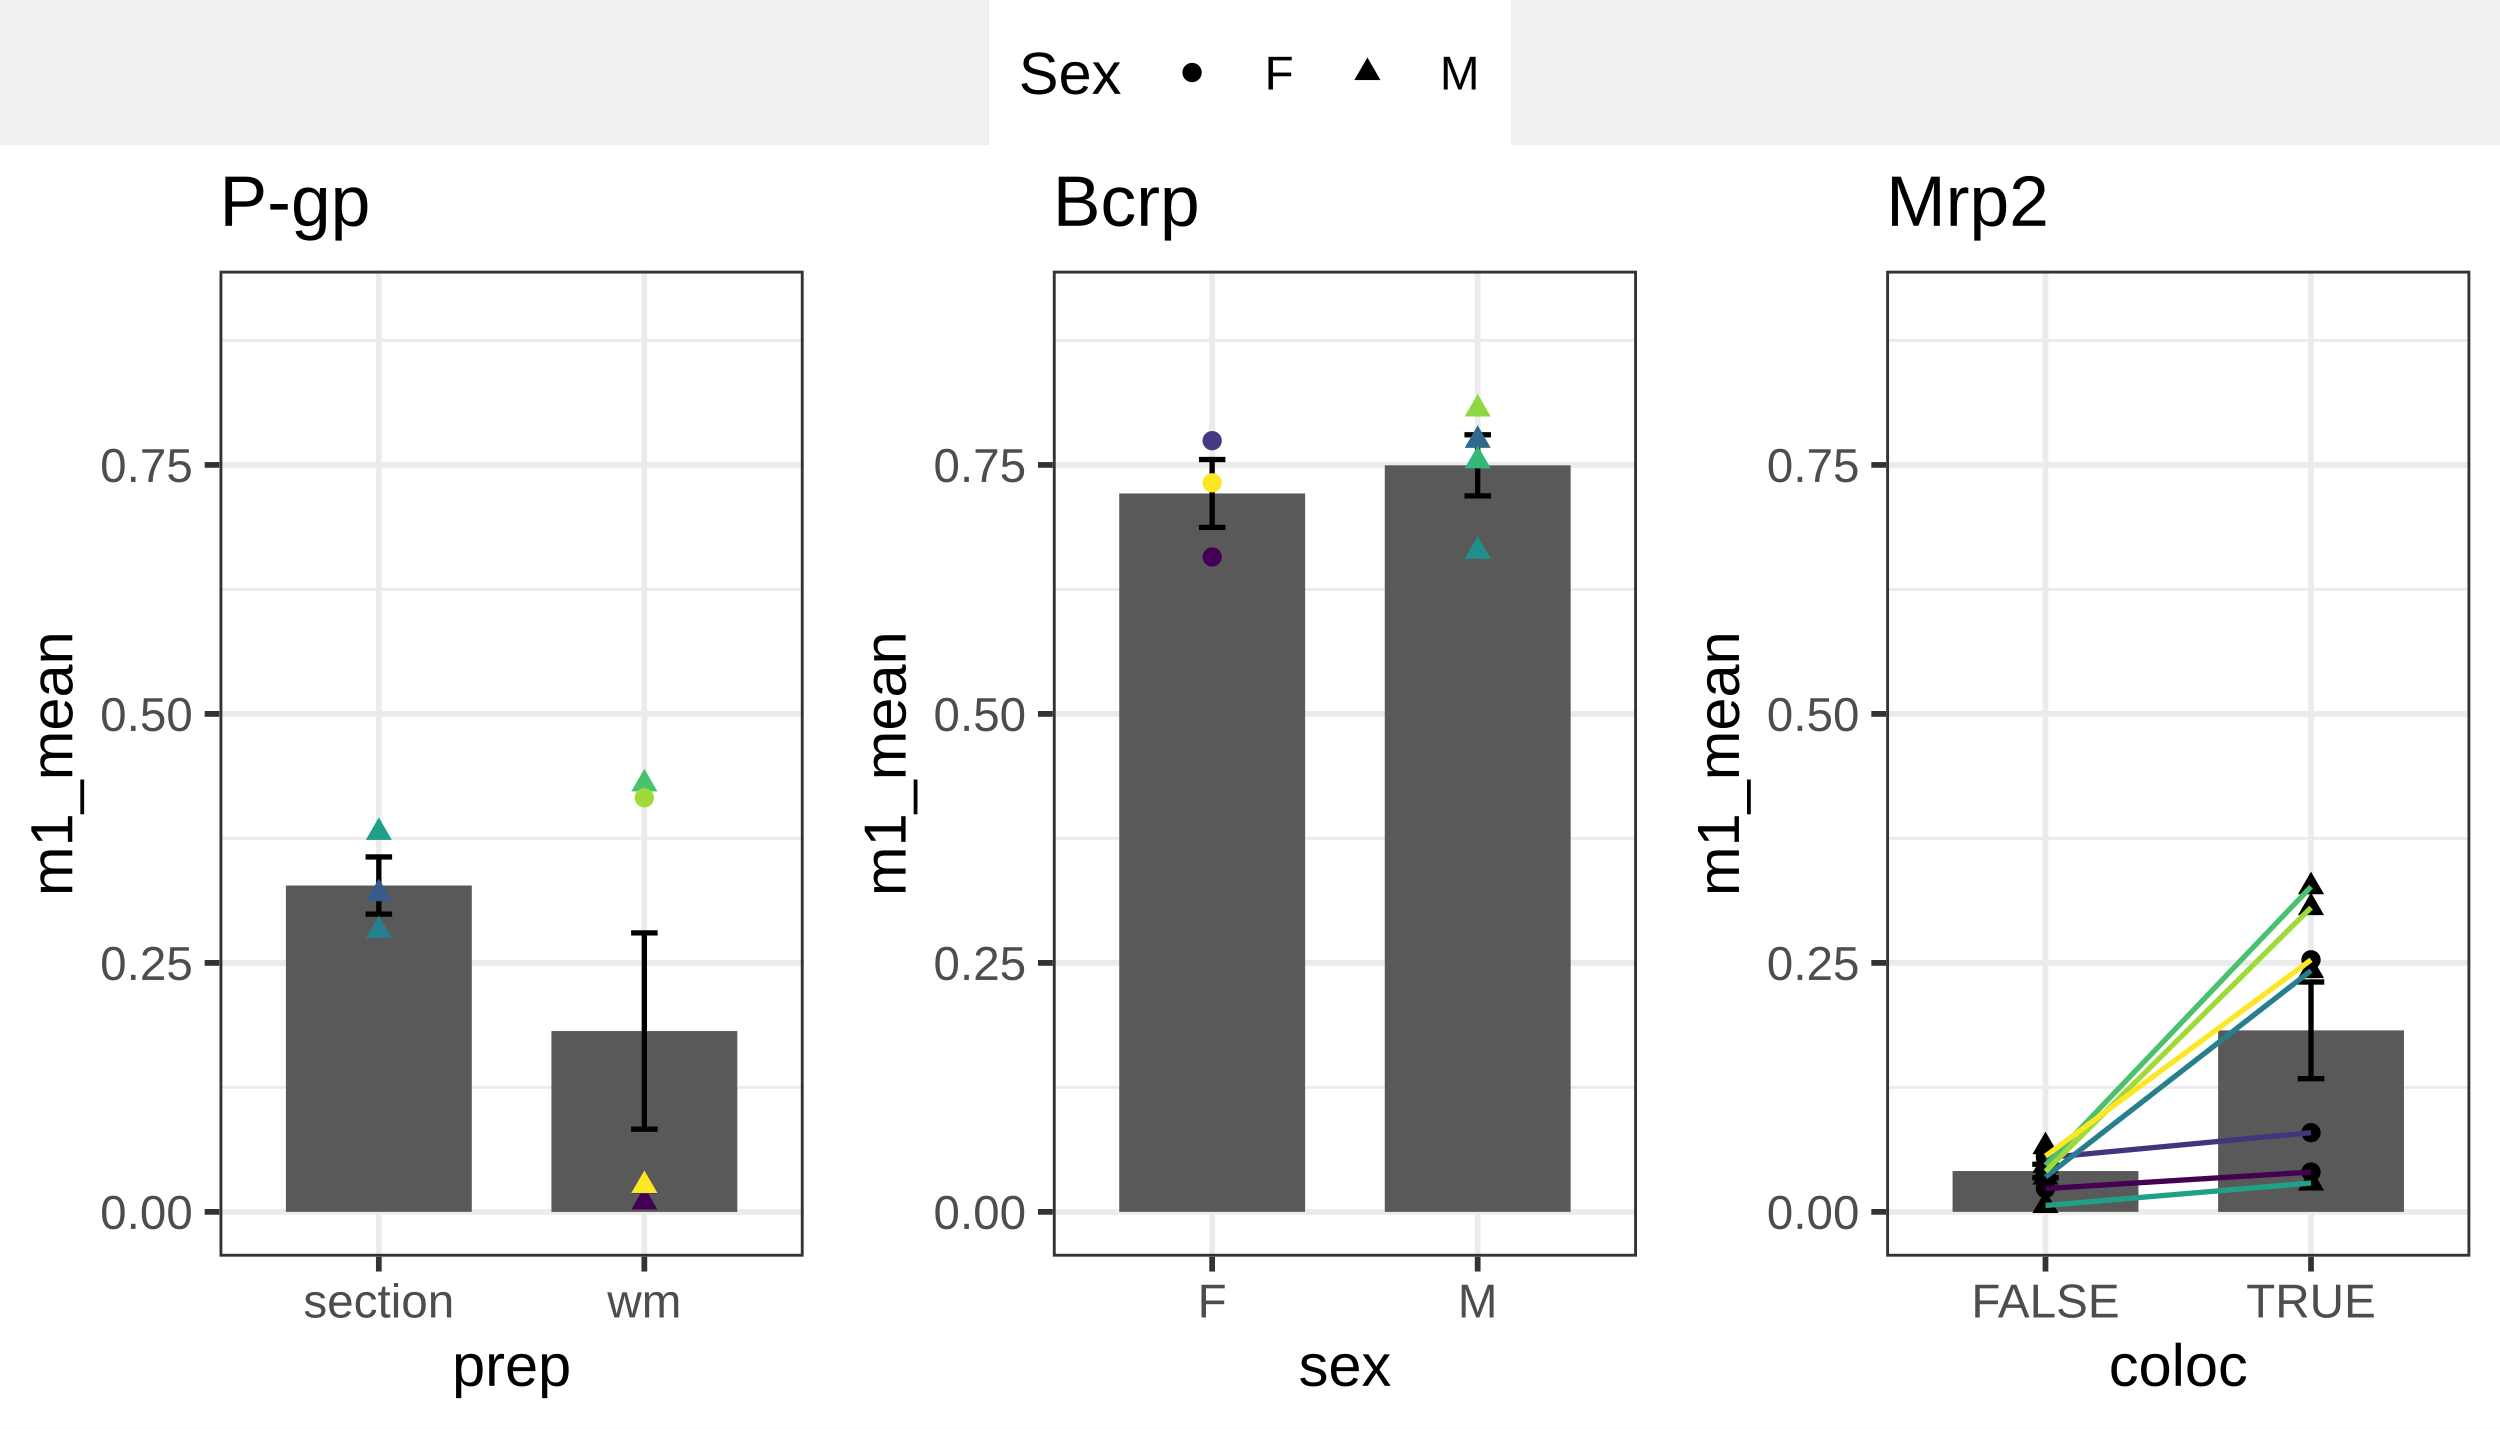
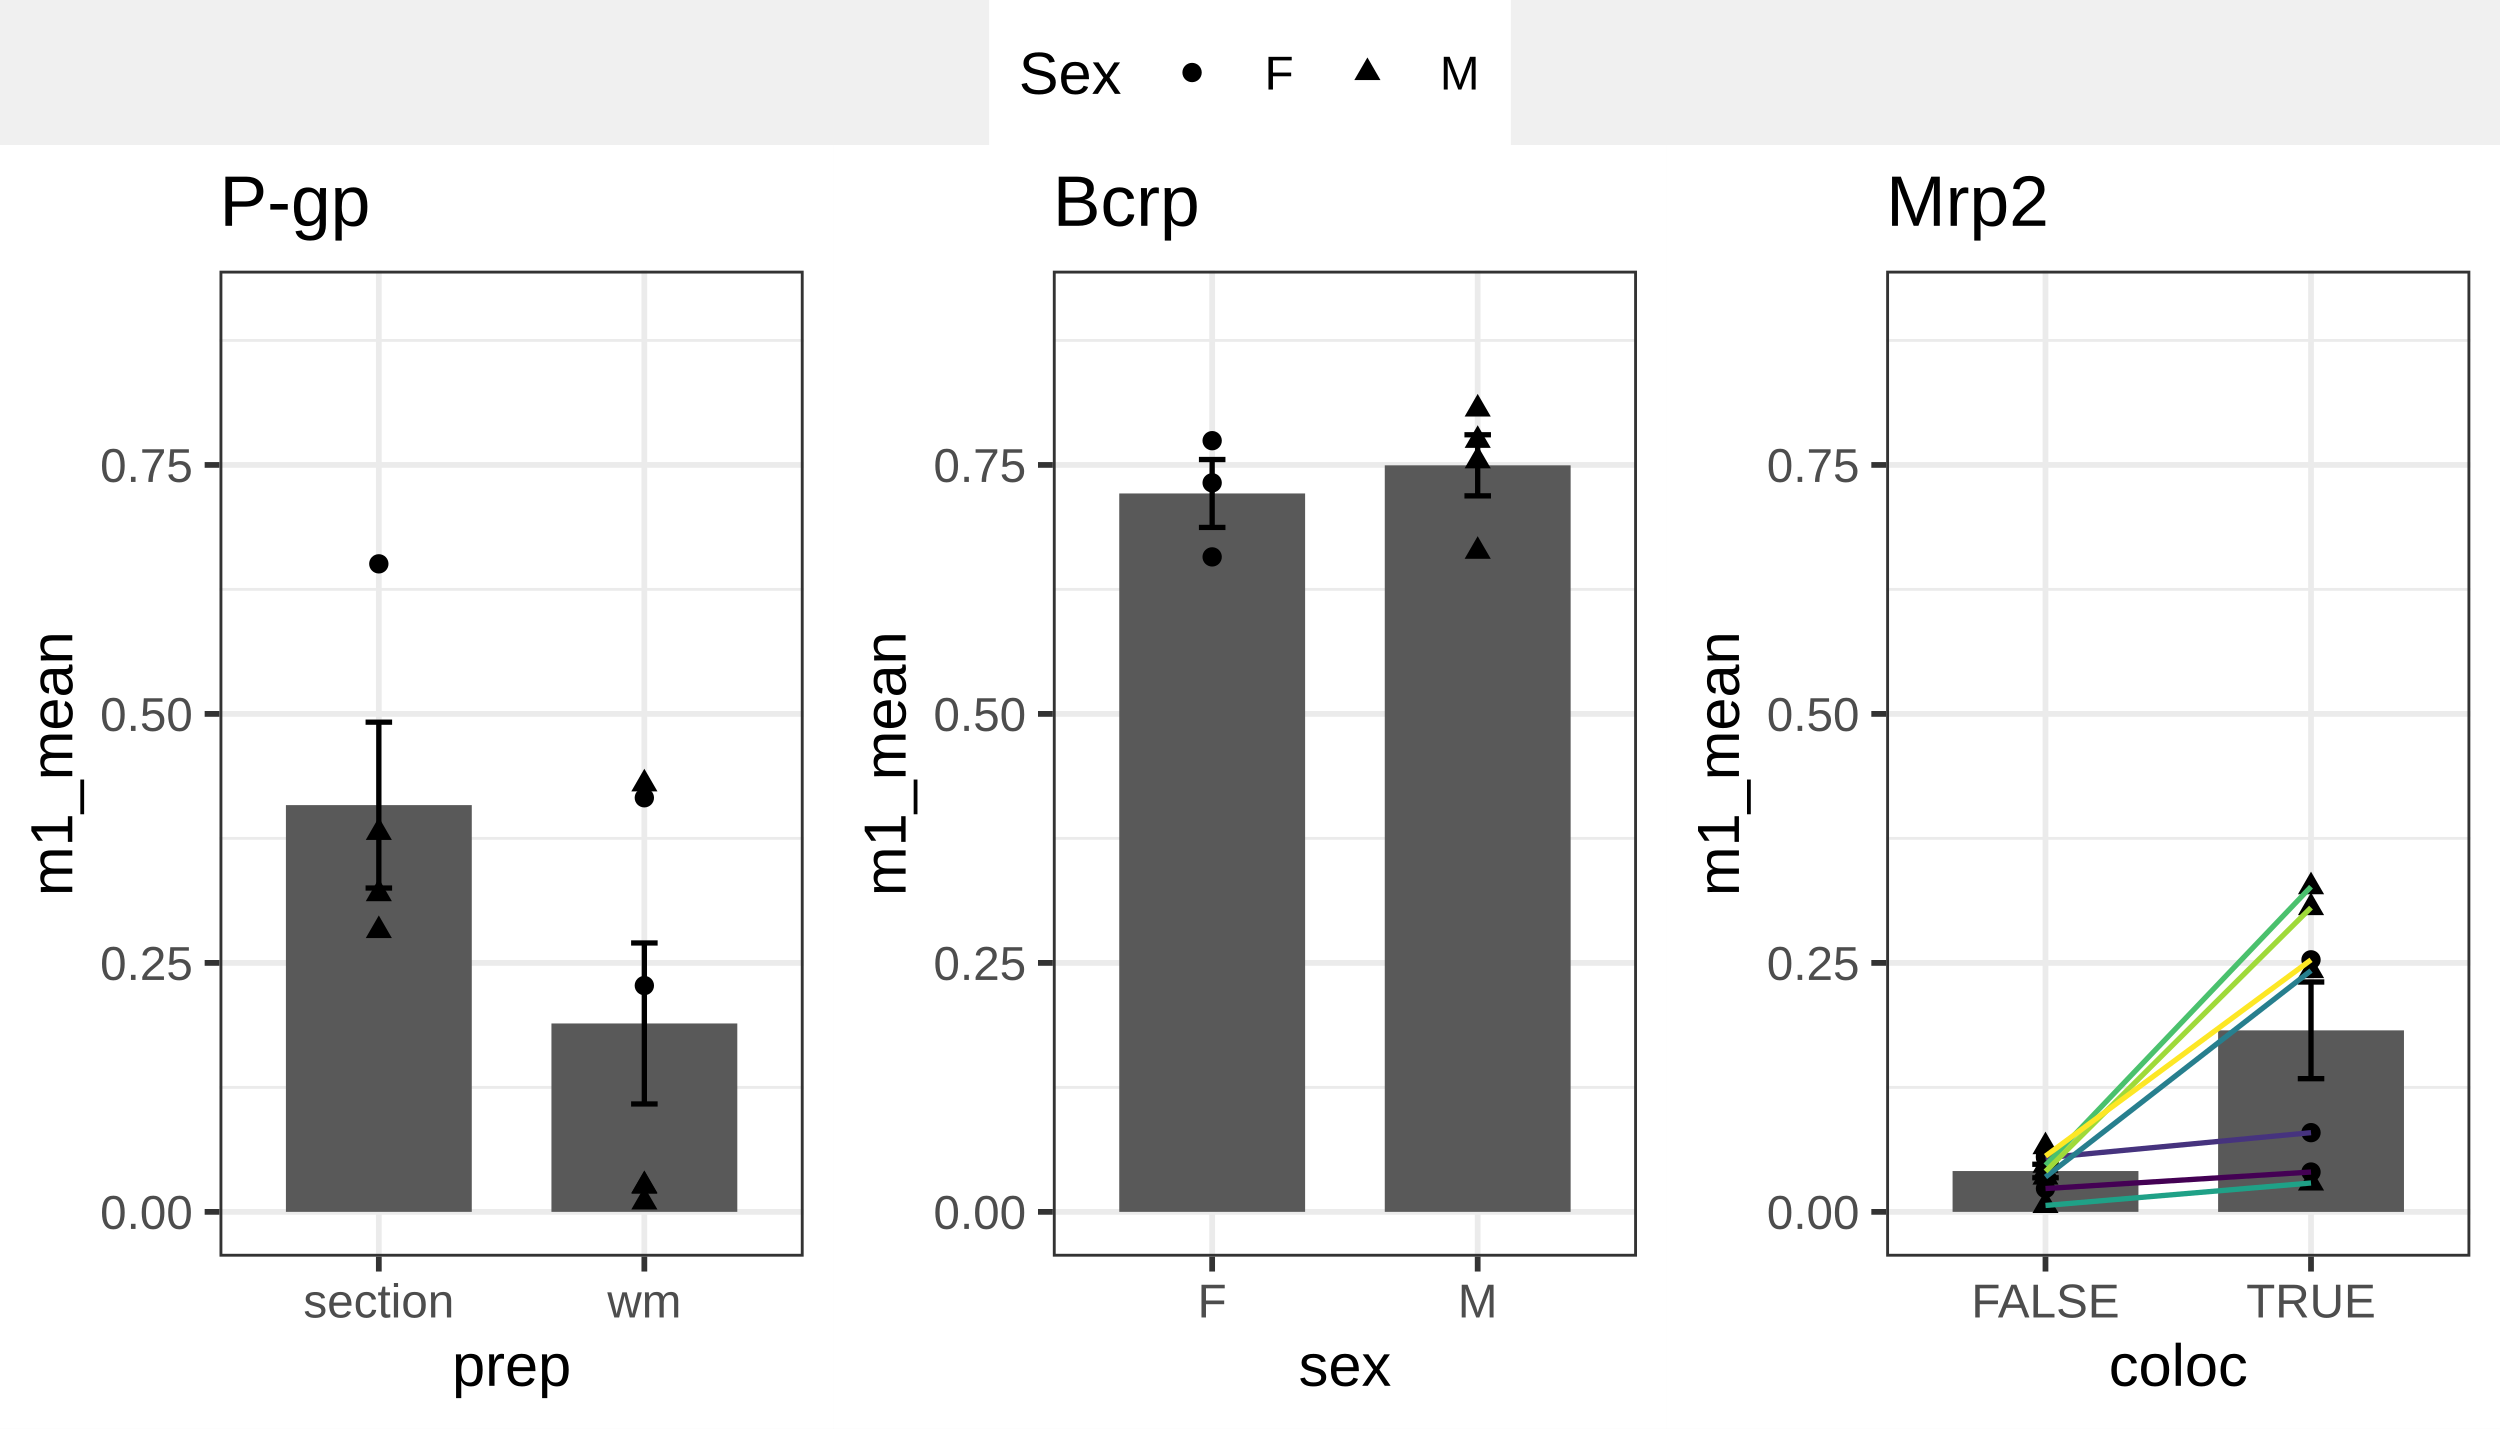
<svg xmlns="http://www.w3.org/2000/svg" class="svglite" width="504.00pt" height="288.00pt" viewBox="0 0 504.00 288.00">
  <defs>
    <style type="text/css">
    .svglite line, .svglite polyline, .svglite polygon, .svglite path, .svglite rect, .svglite circle {
      fill: none;
      stroke: #000000;
      stroke-linecap: round;
      stroke-linejoin: round;
      stroke-miterlimit: 10.00;
    }
+     .svglite text {
+       white-space: pre;
+     }
  </style>
  </defs>
  <rect width="100%" height="100%" style="stroke: none; fill: none;" />
  <defs>
    <clipPath id="cpMC4wMHw1MDQuMDB8MC4wMHwyODguMDA=">
      <rect x="0.00" y="0.00" width="504.00" height="288.00" />
    </clipPath>
  </defs>
  <g clip-path="url(#cpMC4wMHw1MDQuMDB8MC4wMHwyODguMDA=)">
    <rect x="199.41" y="0" width="105.18" height="29.24" style="stroke-width: 1.16; stroke: none; fill: #FFFFFF;" />
-     <text x="205.39" y="18.92" style="font-size: 12.00px; font-family: Arial;" textLength="20.69px" lengthAdjust="spacingAndGlyphs">Sex</text>
+     <text x="205.39" y="18.92" style="font-size: 12.00px; font-family: &quot;Arial&quot;;" textLength="20.69px" lengthAdjust="spacingAndGlyphs">Sex</text>
    <rect x="231.68" y="5.98" width="17.28" height="17.28" style="stroke-width: 1.16; stroke: none; fill: #FFFFFF;" />
    <circle cx="240.32" cy="14.62" r="1.95" style="stroke-width: 0.71; stroke: none; fill: #000000;" />
    <rect x="267.03" y="5.98" width="17.28" height="17.28" style="stroke-width: 1.16; stroke: none; fill: #FFFFFF;" />
    <polygon points="275.67,11.58 278.30,16.14 273.03,16.14 " style="stroke-width: 0.71; stroke: none; fill: #000000;" />
-     <text x="254.94" y="18.05" style="font-size: 9.60px; font-family: Arial;" textLength="5.86px" lengthAdjust="spacingAndGlyphs">F</text>
-     <text x="290.28" y="18.05" style="font-size: 9.60px; font-family: Arial;" textLength="7.99px" lengthAdjust="spacingAndGlyphs">M</text>
+     <text x="254.94" y="18.05" style="font-size: 9.60px; font-family: &quot;Arial&quot;;" textLength="5.86px" lengthAdjust="spacingAndGlyphs">F</text>
+     <text x="290.28" y="18.05" style="font-size: 9.60px; font-family: &quot;Arial&quot;;" textLength="7.99px" lengthAdjust="spacingAndGlyphs">M</text>
  </g>
  <defs>
    <clipPath id="cpMC4wMHw1MDQuMDB8MjkuMjR8Mjg4LjAw">
      <rect x="0.00" y="29.24" width="504.00" height="258.76" />
    </clipPath>
  </defs>
  <g clip-path="url(#cpMC4wMHw1MDQuMDB8MjkuMjR8Mjg4LjAw)">
</g>
  <g clip-path="url(#cpMC4wMHw1MDQuMDB8MC4wMHwyODguMDA=)">
</g>
  <defs>
    <clipPath id="cpMC4wMHwxNjguMDB8MjkuMjR8Mjg4LjAw">
      <rect x="0" y="29.24" width="168.00" height="258.76" />
    </clipPath>
  </defs>
  <g clip-path="url(#cpMC4wMHwxNjguMDB8MjkuMjR8Mjg4LjAw)">
    <rect x="0" y="29.24" width="168.00" height="258.76" style="stroke-width: 1.16; stroke: #FFFFFF; fill: #FFFFFF;" />
  </g>
  <g clip-path="url(#cpMC4wMHw1MDQuMDB8MC4wMHwyODguMDA=)">
</g>
  <defs>
    <clipPath id="cpNDQuMjV8MTYyLjAyfDU0LjU3fDI1My4zNQ==">
      <rect x="44.25" y="54.57" width="117.77" height="198.77" />
    </clipPath>
  </defs>
  <g clip-path="url(#cpNDQuMjV8MTYyLjAyfDU0LjU3fDI1My4zNQ==)">
    <rect x="44.25" y="54.57" width="117.77" height="198.77" style="stroke-width: 1.16; stroke: none; fill: #FFFFFF;" />
    <polyline points="44.25,219.22 162.02,219.22 " style="stroke-width: 0.58; stroke: #EBEBEB; stroke-linecap: butt;" />
    <polyline points="44.25,169.02 162.02,169.02 " style="stroke-width: 0.58; stroke: #EBEBEB; stroke-linecap: butt;" />
    <polyline points="44.25,118.82 162.02,118.82 " style="stroke-width: 0.58; stroke: #EBEBEB; stroke-linecap: butt;" />
    <polyline points="44.25,68.63 162.02,68.63 " style="stroke-width: 0.58; stroke: #EBEBEB; stroke-linecap: butt;" />
    <polyline points="44.25,244.31 162.02,244.31 " style="stroke-width: 1.16; stroke: #EBEBEB; stroke-linecap: butt;" />
    <polyline points="44.25,194.12 162.02,194.12 " style="stroke-width: 1.16; stroke: #EBEBEB; stroke-linecap: butt;" />
    <polyline points="44.25,143.92 162.02,143.92 " style="stroke-width: 1.16; stroke: #EBEBEB; stroke-linecap: butt;" />
    <polyline points="44.25,93.73 162.02,93.73 " style="stroke-width: 1.16; stroke: #EBEBEB; stroke-linecap: butt;" />
    <polyline points="76.37,253.35 76.37,54.57 " style="stroke-width: 1.16; stroke: #EBEBEB; stroke-linecap: butt;" />
    <polyline points="129.90,253.35 129.90,54.57 " style="stroke-width: 1.16; stroke: #EBEBEB; stroke-linecap: butt;" />
-     <rect x="57.64" y="178.52" width="37.47" height="65.79" style="stroke-width: 1.07; stroke: none; stroke-linecap: square; stroke-linejoin: miter; fill: #595959;" />
-     <rect x="111.17" y="207.86" width="37.47" height="36.46" style="stroke-width: 1.07; stroke: none; stroke-linecap: square; stroke-linejoin: miter; fill: #595959;" />
-     <polyline points="73.70,172.76 79.05,172.76 " style="stroke-width: 1.07; stroke-linecap: butt;" />
-     <polyline points="76.37,172.76 76.37,184.29 " style="stroke-width: 1.07; stroke-linecap: butt;" />
-     <polyline points="73.70,184.29 79.05,184.29 " style="stroke-width: 1.07; stroke-linecap: butt;" />
-     <polyline points="127.23,188.07 132.58,188.07 " style="stroke-width: 1.07; stroke-linecap: butt;" />
-     <polyline points="129.90,188.07 129.90,227.64 " style="stroke-width: 1.07; stroke-linecap: butt;" />
-     <polyline points="127.23,227.64 132.58,227.64 " style="stroke-width: 1.07; stroke-linecap: butt;" />
-     <polygon points="129.90,239.27 132.54,243.83 127.27,243.83 " style="stroke-width: 0.71; stroke: none; fill: #440154;" />
-     <polygon points="129.90,236.10 132.54,240.66 127.27,240.66 " style="stroke-width: 0.71; stroke: none; fill: #46337E;" />
-     <polygon points="76.37,177.12 79.00,181.68 73.74,181.68 " style="stroke-width: 0.71; stroke: none; fill: #365C8D;" />
-     <polygon points="76.37,184.55 79.00,189.11 73.74,189.11 " style="stroke-width: 0.71; stroke: none; fill: #277F8E;" />
-     <polygon points="76.37,164.77 79.00,169.33 73.74,169.33 " style="stroke-width: 0.71; stroke: none; fill: #1FA187;" />
-     <polygon points="129.90,154.98 132.54,159.54 127.27,159.54 " style="stroke-width: 0.71; stroke: none; fill: #4AC16D;" />
-     <circle cx="129.90" cy="160.83" r="1.95" style="stroke-width: 0.71; stroke: none; fill: #9FDA3A;" />
-     <polygon points="129.90,235.95 132.54,240.51 127.27,240.51 " style="stroke-width: 0.71; stroke: none; fill: #FDE725;" />
+     <rect x="57.64" y="162.31" width="37.47" height="82.00" style="stroke-width: 1.07; stroke: none; stroke-linecap: butt; stroke-linejoin: miter; fill: #595959;" />
+     <rect x="111.17" y="206.33" width="37.47" height="37.98" style="stroke-width: 1.07; stroke: none; stroke-linecap: butt; stroke-linejoin: miter; fill: #595959;" />
+     <polyline points="73.70,145.59 79.05,145.59 " style="stroke-width: 1.07; stroke-linecap: butt;" />
+     <polyline points="76.37,145.59 76.37,179.03 " style="stroke-width: 1.07; stroke-linecap: butt;" />
+     <polyline points="73.70,179.03 79.05,179.03 " style="stroke-width: 1.07; stroke-linecap: butt;" />
+     <polyline points="127.23,190.10 132.58,190.10 " style="stroke-width: 1.07; stroke-linecap: butt;" />
+     <polyline points="129.90,190.10 129.90,222.56 " style="stroke-width: 1.07; stroke-linecap: butt;" />
+     <polyline points="127.23,222.56 132.58,222.56 " style="stroke-width: 1.07; stroke-linecap: butt;" />
+     <polygon points="129.90,239.27 132.54,243.83 127.27,243.83 " style="stroke-width: 0.71; stroke: none; fill: #000000;" />
+     <polygon points="129.90,236.10 132.54,240.66 127.27,240.66 " style="stroke-width: 0.71; stroke: none; fill: #000000;" />
+     <circle cx="76.37" cy="113.67" r="1.95" style="stroke-width: 0.71; stroke: none; fill: #000000;" />
+     <circle cx="129.90" cy="198.69" r="1.95" style="stroke-width: 0.71; stroke: none; fill: #000000;" />
+     <polygon points="76.37,177.12 79.00,181.68 73.74,181.68 " style="stroke-width: 0.71; stroke: none; fill: #000000;" />
+     <polygon points="76.37,184.55 79.00,189.11 73.74,189.11 " style="stroke-width: 0.71; stroke: none; fill: #000000;" />
+     <polygon points="76.37,164.77 79.00,169.33 73.74,169.33 " style="stroke-width: 0.71; stroke: none; fill: #000000;" />
+     <polygon points="129.90,154.98 132.54,159.54 127.27,159.54 " style="stroke-width: 0.71; stroke: none; fill: #000000;" />
+     <circle cx="129.90" cy="160.83" r="1.95" style="stroke-width: 0.71; stroke: none; fill: #000000;" />
+     <polygon points="129.90,235.95 132.54,240.51 127.27,240.51 " style="stroke-width: 0.71; stroke: none; fill: #000000;" />
    <rect x="44.25" y="54.57" width="117.77" height="198.77" style="stroke-width: 1.16; stroke: #333333;" />
  </g>
  <g clip-path="url(#cpMC4wMHw1MDQuMDB8MC4wMHwyODguMDA=)">
-     <text x="38.87" y="247.75" text-anchor="end" style="font-size: 9.60px; fill: #4D4D4D; font-family: Arial;" textLength="18.67px" lengthAdjust="spacingAndGlyphs">0.00</text>
-     <text x="38.87" y="197.55" text-anchor="end" style="font-size: 9.60px; fill: #4D4D4D; font-family: Arial;" textLength="18.67px" lengthAdjust="spacingAndGlyphs">0.25</text>
-     <text x="38.87" y="147.36" text-anchor="end" style="font-size: 9.60px; fill: #4D4D4D; font-family: Arial;" textLength="18.67px" lengthAdjust="spacingAndGlyphs">0.50</text>
-     <text x="38.87" y="97.16" text-anchor="end" style="font-size: 9.60px; fill: #4D4D4D; font-family: Arial;" textLength="18.67px" lengthAdjust="spacingAndGlyphs">0.75</text>
+     <text x="38.87" y="247.75" text-anchor="end" style="font-size: 9.60px;fill: #4D4D4D; font-family: &quot;Arial&quot;;" textLength="18.67px" lengthAdjust="spacingAndGlyphs">0.00</text>
+     <text x="38.87" y="197.55" text-anchor="end" style="font-size: 9.60px;fill: #4D4D4D; font-family: &quot;Arial&quot;;" textLength="18.67px" lengthAdjust="spacingAndGlyphs">0.25</text>
+     <text x="38.87" y="147.36" text-anchor="end" style="font-size: 9.60px;fill: #4D4D4D; font-family: &quot;Arial&quot;;" textLength="18.67px" lengthAdjust="spacingAndGlyphs">0.50</text>
+     <text x="38.87" y="97.16" text-anchor="end" style="font-size: 9.60px;fill: #4D4D4D; font-family: &quot;Arial&quot;;" textLength="18.67px" lengthAdjust="spacingAndGlyphs">0.75</text>
    <polyline points="41.26,244.31 44.25,244.31 " style="stroke-width: 1.16; stroke: #333333; stroke-linecap: butt;" />
    <polyline points="41.26,194.12 44.25,194.12 " style="stroke-width: 1.16; stroke: #333333; stroke-linecap: butt;" />
    <polyline points="41.26,143.92 44.25,143.92 " style="stroke-width: 1.16; stroke: #333333; stroke-linecap: butt;" />
    <polyline points="41.26,93.73 44.25,93.73 " style="stroke-width: 1.16; stroke: #333333; stroke-linecap: butt;" />
    <polyline points="76.37,256.34 76.37,253.35 " style="stroke-width: 1.16; stroke: #333333; stroke-linecap: butt;" />
    <polyline points="129.90,256.34 129.90,253.35 " style="stroke-width: 1.16; stroke: #333333; stroke-linecap: butt;" />
-     <text x="76.37" y="265.60" text-anchor="middle" style="font-size: 9.60px; fill: #4D4D4D; font-family: Arial;" textLength="30.39px" lengthAdjust="spacingAndGlyphs">section</text>
-     <text x="129.90" y="265.60" text-anchor="middle" style="font-size: 9.60px; fill: #4D4D4D; font-family: Arial;" textLength="14.92px" lengthAdjust="spacingAndGlyphs">wm</text>
-     <text x="103.14" y="279.38" text-anchor="middle" style="font-size: 12.00px; font-family: Arial;" textLength="24.02px" lengthAdjust="spacingAndGlyphs">prep</text>
-     <text transform="translate(14.57,153.96) rotate(-90)" text-anchor="middle" style="font-size: 12.00px; font-family: Arial;" textLength="53.37px" lengthAdjust="spacingAndGlyphs">m1_mean</text>
-     <text x="44.25" y="45.52" style="font-size: 14.40px; font-family: Arial;" textLength="30.41px" lengthAdjust="spacingAndGlyphs">P-gp</text>
+     <text x="76.37" y="265.60" text-anchor="middle" style="font-size: 9.60px;fill: #4D4D4D; font-family: &quot;Arial&quot;;" textLength="30.39px" lengthAdjust="spacingAndGlyphs">section</text>
+     <text x="129.90" y="265.60" text-anchor="middle" style="font-size: 9.60px;fill: #4D4D4D; font-family: &quot;Arial&quot;;" textLength="14.92px" lengthAdjust="spacingAndGlyphs">wm</text>
+     <text x="103.14" y="279.38" text-anchor="middle" style="font-size: 12.00px; font-family: &quot;Arial&quot;;" textLength="24.02px" lengthAdjust="spacingAndGlyphs">prep</text>
+     <text transform="translate(14.57,153.96) rotate(-90)" text-anchor="middle" style="font-size: 12.00px; font-family: &quot;Arial&quot;;" textLength="53.37px" lengthAdjust="spacingAndGlyphs">m1_mean</text>
+     <text x="44.25" y="45.52" style="font-size: 14.40px; font-family: &quot;Arial&quot;;" textLength="30.41px" lengthAdjust="spacingAndGlyphs">P-gp</text>
  </g>
  <defs>
    <clipPath id="cpMTY4LjAwfDMzNi4wMHwyOS4yNHwyODguMDA=">
      <rect x="168.00" y="29.24" width="168.00" height="258.76" />
    </clipPath>
  </defs>
  <g clip-path="url(#cpMTY4LjAwfDMzNi4wMHwyOS4yNHwyODguMDA=)">
    <rect x="168.00" y="29.24" width="168.00" height="258.76" style="stroke-width: 1.16; stroke: #FFFFFF; fill: #FFFFFF;" />
  </g>
  <g clip-path="url(#cpMC4wMHw1MDQuMDB8MC4wMHwyODguMDA=)">
</g>
  <defs>
    <clipPath id="cpMjEyLjI1fDMzMC4wMnw1NC41N3wyNTMuMzU=">
      <rect x="212.25" y="54.57" width="117.77" height="198.77" />
    </clipPath>
  </defs>
  <g clip-path="url(#cpMjEyLjI1fDMzMC4wMnw1NC41N3wyNTMuMzU=)">
    <rect x="212.25" y="54.57" width="117.77" height="198.77" style="stroke-width: 1.16; stroke: none; fill: #FFFFFF;" />
    <polyline points="212.25,219.22 330.02,219.22 " style="stroke-width: 0.58; stroke: #EBEBEB; stroke-linecap: butt;" />
    <polyline points="212.25,169.02 330.02,169.02 " style="stroke-width: 0.58; stroke: #EBEBEB; stroke-linecap: butt;" />
    <polyline points="212.25,118.82 330.02,118.82 " style="stroke-width: 0.58; stroke: #EBEBEB; stroke-linecap: butt;" />
    <polyline points="212.25,68.63 330.02,68.63 " style="stroke-width: 0.58; stroke: #EBEBEB; stroke-linecap: butt;" />
    <polyline points="212.25,244.31 330.02,244.31 " style="stroke-width: 1.16; stroke: #EBEBEB; stroke-linecap: butt;" />
    <polyline points="212.25,194.12 330.02,194.12 " style="stroke-width: 1.16; stroke: #EBEBEB; stroke-linecap: butt;" />
    <polyline points="212.25,143.92 330.02,143.92 " style="stroke-width: 1.16; stroke: #EBEBEB; stroke-linecap: butt;" />
    <polyline points="212.25,93.73 330.02,93.73 " style="stroke-width: 1.16; stroke: #EBEBEB; stroke-linecap: butt;" />
    <polyline points="244.37,253.35 244.37,54.57 " style="stroke-width: 1.16; stroke: #EBEBEB; stroke-linecap: butt;" />
    <polyline points="297.90,253.35 297.90,54.57 " style="stroke-width: 1.16; stroke: #EBEBEB; stroke-linecap: butt;" />
-     <rect x="225.64" y="99.48" width="37.47" height="144.83" style="stroke-width: 1.07; stroke: none; stroke-linecap: square; stroke-linejoin: miter; fill: #595959;" />
-     <rect x="279.17" y="93.81" width="37.47" height="150.50" style="stroke-width: 1.07; stroke: none; stroke-linecap: square; stroke-linejoin: miter; fill: #595959;" />
+     <rect x="225.64" y="99.48" width="37.47" height="144.83" style="stroke-width: 1.07; stroke: none; stroke-linecap: butt; stroke-linejoin: miter; fill: #595959;" />
+     <rect x="279.17" y="93.81" width="37.47" height="150.50" style="stroke-width: 1.07; stroke: none; stroke-linecap: butt; stroke-linejoin: miter; fill: #595959;" />
    <polyline points="241.70,92.64 247.05,92.64 " style="stroke-width: 1.07; stroke-linecap: butt;" />
    <polyline points="244.37,92.64 244.37,106.33 " style="stroke-width: 1.07; stroke-linecap: butt;" />
    <polyline points="241.70,106.33 247.05,106.33 " style="stroke-width: 1.07; stroke-linecap: butt;" />
    <polyline points="295.23,87.65 300.58,87.65 " style="stroke-width: 1.07; stroke-linecap: butt;" />
    <polyline points="297.90,87.65 297.90,99.97 " style="stroke-width: 1.07; stroke-linecap: butt;" />
    <polyline points="295.23,99.97 300.58,99.97 " style="stroke-width: 1.07; stroke-linecap: butt;" />
-     <circle cx="244.37" cy="112.27" r="1.95" style="stroke-width: 0.71; stroke: none; fill: #440154;" />
-     <circle cx="244.37" cy="88.84" r="1.95" style="stroke-width: 0.71; stroke: none; fill: #443A83;" />
-     <polygon points="297.90,85.73 300.54,90.29 295.27,90.29 " style="stroke-width: 0.71; stroke: none; fill: #31688E;" />
-     <polygon points="297.90,108.09 300.54,112.65 295.27,112.65 " style="stroke-width: 0.71; stroke: none; fill: #21908C;" />
-     <polygon points="297.90,89.85 300.54,94.41 295.27,94.41 " style="stroke-width: 0.71; stroke: none; fill: #35B779;" />
-     <polygon points="297.90,79.41 300.54,83.97 295.27,83.97 " style="stroke-width: 0.71; stroke: none; fill: #8FD744;" />
-     <circle cx="244.37" cy="97.34" r="1.95" style="stroke-width: 0.71; stroke: none; fill: #FDE725;" />
+     <circle cx="244.37" cy="112.27" r="1.95" style="stroke-width: 0.71; stroke: none; fill: #000000;" />
+     <circle cx="244.37" cy="88.84" r="1.95" style="stroke-width: 0.71; stroke: none; fill: #000000;" />
+     <polygon points="297.90,85.73 300.54,90.29 295.27,90.29 " style="stroke-width: 0.71; stroke: none; fill: #000000;" />
+     <polygon points="297.90,108.09 300.54,112.65 295.27,112.65 " style="stroke-width: 0.71; stroke: none; fill: #000000;" />
+     <polygon points="297.90,89.85 300.54,94.41 295.27,94.41 " style="stroke-width: 0.71; stroke: none; fill: #000000;" />
+     <polygon points="297.90,79.41 300.54,83.97 295.27,83.97 " style="stroke-width: 0.71; stroke: none; fill: #000000;" />
+     <circle cx="244.37" cy="97.34" r="1.95" style="stroke-width: 0.71; stroke: none; fill: #000000;" />
    <rect x="212.25" y="54.57" width="117.77" height="198.77" style="stroke-width: 1.16; stroke: #333333;" />
  </g>
  <g clip-path="url(#cpMC4wMHw1MDQuMDB8MC4wMHwyODguMDA=)">
-     <text x="206.87" y="247.75" text-anchor="end" style="font-size: 9.60px; fill: #4D4D4D; font-family: Arial;" textLength="18.67px" lengthAdjust="spacingAndGlyphs">0.00</text>
-     <text x="206.87" y="197.55" text-anchor="end" style="font-size: 9.60px; fill: #4D4D4D; font-family: Arial;" textLength="18.67px" lengthAdjust="spacingAndGlyphs">0.25</text>
-     <text x="206.87" y="147.36" text-anchor="end" style="font-size: 9.60px; fill: #4D4D4D; font-family: Arial;" textLength="18.67px" lengthAdjust="spacingAndGlyphs">0.50</text>
-     <text x="206.87" y="97.16" text-anchor="end" style="font-size: 9.60px; fill: #4D4D4D; font-family: Arial;" textLength="18.67px" lengthAdjust="spacingAndGlyphs">0.75</text>
+     <text x="206.87" y="247.75" text-anchor="end" style="font-size: 9.60px;fill: #4D4D4D; font-family: &quot;Arial&quot;;" textLength="18.67px" lengthAdjust="spacingAndGlyphs">0.00</text>
+     <text x="206.87" y="197.55" text-anchor="end" style="font-size: 9.60px;fill: #4D4D4D; font-family: &quot;Arial&quot;;" textLength="18.67px" lengthAdjust="spacingAndGlyphs">0.25</text>
+     <text x="206.87" y="147.36" text-anchor="end" style="font-size: 9.60px;fill: #4D4D4D; font-family: &quot;Arial&quot;;" textLength="18.67px" lengthAdjust="spacingAndGlyphs">0.50</text>
+     <text x="206.87" y="97.16" text-anchor="end" style="font-size: 9.60px;fill: #4D4D4D; font-family: &quot;Arial&quot;;" textLength="18.67px" lengthAdjust="spacingAndGlyphs">0.75</text>
    <polyline points="209.26,244.31 212.25,244.31 " style="stroke-width: 1.16; stroke: #333333; stroke-linecap: butt;" />
    <polyline points="209.26,194.12 212.25,194.12 " style="stroke-width: 1.16; stroke: #333333; stroke-linecap: butt;" />
    <polyline points="209.26,143.92 212.25,143.92 " style="stroke-width: 1.16; stroke: #333333; stroke-linecap: butt;" />
    <polyline points="209.26,93.73 212.25,93.73 " style="stroke-width: 1.16; stroke: #333333; stroke-linecap: butt;" />
    <polyline points="244.37,256.34 244.37,253.35 " style="stroke-width: 1.16; stroke: #333333; stroke-linecap: butt;" />
    <polyline points="297.90,256.34 297.90,253.35 " style="stroke-width: 1.16; stroke: #333333; stroke-linecap: butt;" />
-     <text x="244.37" y="265.60" text-anchor="middle" style="font-size: 9.60px; fill: #4D4D4D; font-family: Arial;" textLength="5.86px" lengthAdjust="spacingAndGlyphs">F</text>
-     <text x="297.90" y="265.60" text-anchor="middle" style="font-size: 9.60px; fill: #4D4D4D; font-family: Arial;" textLength="7.99px" lengthAdjust="spacingAndGlyphs">M</text>
-     <text x="271.14" y="279.38" text-anchor="middle" style="font-size: 12.00px; font-family: Arial;" textLength="18.68px" lengthAdjust="spacingAndGlyphs">sex</text>
-     <text transform="translate(182.57,153.96) rotate(-90)" text-anchor="middle" style="font-size: 12.00px; font-family: Arial;" textLength="53.37px" lengthAdjust="spacingAndGlyphs">m1_mean</text>
-     <text x="212.25" y="45.52" style="font-size: 14.40px; font-family: Arial;" textLength="29.60px" lengthAdjust="spacingAndGlyphs">Bcrp</text>
+     <text x="244.37" y="265.60" text-anchor="middle" style="font-size: 9.60px;fill: #4D4D4D; font-family: &quot;Arial&quot;;" textLength="5.86px" lengthAdjust="spacingAndGlyphs">F</text>
+     <text x="297.90" y="265.60" text-anchor="middle" style="font-size: 9.60px;fill: #4D4D4D; font-family: &quot;Arial&quot;;" textLength="7.99px" lengthAdjust="spacingAndGlyphs">M</text>
+     <text x="271.14" y="279.38" text-anchor="middle" style="font-size: 12.00px; font-family: &quot;Arial&quot;;" textLength="18.68px" lengthAdjust="spacingAndGlyphs">sex</text>
+     <text transform="translate(182.57,153.96) rotate(-90)" text-anchor="middle" style="font-size: 12.00px; font-family: &quot;Arial&quot;;" textLength="53.37px" lengthAdjust="spacingAndGlyphs">m1_mean</text>
+     <text x="212.25" y="45.52" style="font-size: 14.40px; font-family: &quot;Arial&quot;;" textLength="29.60px" lengthAdjust="spacingAndGlyphs">Bcrp</text>
  </g>
  <defs>
    <clipPath id="cpMzM2LjAwfDUwNC4wMHwyOS4yNHwyODguMDA=">
      <rect x="336.00" y="29.24" width="168.00" height="258.76" />
    </clipPath>
  </defs>
  <g clip-path="url(#cpMzM2LjAwfDUwNC4wMHwyOS4yNHwyODguMDA=)">
    <rect x="336.00" y="29.24" width="168.00" height="258.76" style="stroke-width: 1.16; stroke: #FFFFFF; fill: #FFFFFF;" />
  </g>
  <g clip-path="url(#cpMC4wMHw1MDQuMDB8MC4wMHwyODguMDA=)">
</g>
  <defs>
    <clipPath id="cpMzgwLjI1fDQ5OC4wMnw1NC41N3wyNTMuMzU=">
      <rect x="380.25" y="54.57" width="117.77" height="198.77" />
    </clipPath>
  </defs>
  <g clip-path="url(#cpMzgwLjI1fDQ5OC4wMnw1NC41N3wyNTMuMzU=)">
    <rect x="380.25" y="54.57" width="117.77" height="198.77" style="stroke-width: 1.16; stroke: none; fill: #FFFFFF;" />
    <polyline points="380.25,219.22 498.02,219.22 " style="stroke-width: 0.58; stroke: #EBEBEB; stroke-linecap: butt;" />
    <polyline points="380.25,169.02 498.02,169.02 " style="stroke-width: 0.58; stroke: #EBEBEB; stroke-linecap: butt;" />
    <polyline points="380.25,118.82 498.02,118.82 " style="stroke-width: 0.58; stroke: #EBEBEB; stroke-linecap: butt;" />
    <polyline points="380.25,68.63 498.02,68.63 " style="stroke-width: 0.58; stroke: #EBEBEB; stroke-linecap: butt;" />
    <polyline points="380.25,244.31 498.02,244.31 " style="stroke-width: 1.16; stroke: #EBEBEB; stroke-linecap: butt;" />
    <polyline points="380.25,194.12 498.02,194.12 " style="stroke-width: 1.16; stroke: #EBEBEB; stroke-linecap: butt;" />
    <polyline points="380.25,143.92 498.02,143.92 " style="stroke-width: 1.16; stroke: #EBEBEB; stroke-linecap: butt;" />
    <polyline points="380.25,93.73 498.02,93.73 " style="stroke-width: 1.16; stroke: #EBEBEB; stroke-linecap: butt;" />
    <polyline points="412.37,253.35 412.37,54.57 " style="stroke-width: 1.16; stroke: #EBEBEB; stroke-linecap: butt;" />
    <polyline points="465.90,253.35 465.90,54.57 " style="stroke-width: 1.16; stroke: #EBEBEB; stroke-linecap: butt;" />
-     <rect x="393.64" y="236.08" width="37.47" height="8.23" style="stroke-width: 1.07; stroke: none; stroke-linecap: square; stroke-linejoin: miter; fill: #595959;" />
-     <rect x="447.17" y="207.72" width="37.47" height="36.60" style="stroke-width: 1.07; stroke: none; stroke-linecap: square; stroke-linejoin: miter; fill: #595959;" />
+     <rect x="393.64" y="236.08" width="37.47" height="8.23" style="stroke-width: 1.07; stroke: none; stroke-linecap: butt; stroke-linejoin: miter; fill: #595959;" />
+     <rect x="447.17" y="207.72" width="37.47" height="36.60" style="stroke-width: 1.07; stroke: none; stroke-linecap: butt; stroke-linejoin: miter; fill: #595959;" />
    <polyline points="409.70,234.72 415.05,234.72 " style="stroke-width: 1.07; stroke-linecap: butt;" />
    <polyline points="412.37,234.72 412.37,237.44 " style="stroke-width: 1.07; stroke-linecap: butt;" />
    <polyline points="409.70,237.44 415.05,237.44 " style="stroke-width: 1.07; stroke-linecap: butt;" />
    <polyline points="463.23,197.97 468.58,197.97 " style="stroke-width: 1.07; stroke-linecap: butt;" />
    <polyline points="465.90,197.97 465.90,217.46 " style="stroke-width: 1.07; stroke-linecap: butt;" />
    <polyline points="463.23,217.46 468.58,217.46 " style="stroke-width: 1.07; stroke-linecap: butt;" />
    <circle cx="412.37" cy="239.61" r="1.95" style="stroke-width: 0.71; stroke: none; fill: #000000;" />
    <circle cx="465.90" cy="236.28" r="1.95" style="stroke-width: 0.71; stroke: none; fill: #000000;" />
    <circle cx="412.37" cy="233.40" r="1.95" style="stroke-width: 0.71; stroke: none; fill: #000000;" />
    <circle cx="465.90" cy="228.34" r="1.95" style="stroke-width: 0.71; stroke: none; fill: #000000;" />
    <polygon points="412.37,228.13 415.00,232.69 409.74,232.69 " style="stroke-width: 0.71; stroke: none; fill: #000000;" />
    <polygon points="412.37,234.25 415.00,238.81 409.74,238.81 " style="stroke-width: 0.71; stroke: none; fill: #000000;" />
    <polygon points="465.90,192.63 468.54,197.19 463.27,197.19 " style="stroke-width: 0.71; stroke: none; fill: #000000;" />
    <polygon points="412.37,239.98 415.00,244.54 409.74,244.54 " style="stroke-width: 0.71; stroke: none; fill: #000000;" />
    <polygon points="465.90,235.45 468.54,240.01 463.27,240.01 " style="stroke-width: 0.71; stroke: none; fill: #000000;" />
    <polygon points="412.37,231.88 415.00,236.44 409.74,236.44 " style="stroke-width: 0.71; stroke: none; fill: #000000;" />
    <polygon points="465.90,175.72 468.54,180.28 463.27,180.28 " style="stroke-width: 0.71; stroke: none; fill: #000000;" />
    <polygon points="412.37,233.13 415.00,237.69 409.74,237.69 " style="stroke-width: 0.71; stroke: none; fill: #000000;" />
    <polygon points="465.90,179.93 468.54,184.49 463.27,184.49 " style="stroke-width: 0.71; stroke: none; fill: #000000;" />
    <circle cx="412.37" cy="233.07" r="1.95" style="stroke-width: 0.71; stroke: none; fill: #000000;" />
    <circle cx="465.90" cy="193.50" r="1.95" style="stroke-width: 0.71; stroke: none; fill: #000000;" />
    <polyline points="412.37,239.61 465.90,236.28 " style="stroke-width: 1.07; stroke: #440154; stroke-linecap: butt;" />
    <polyline points="412.37,233.40 465.90,228.34 " style="stroke-width: 1.07; stroke: #46337E; stroke-linecap: butt;" />
    <polyline points="412.37,237.29 465.90,195.67 " style="stroke-width: 1.07; stroke: #277F8E; stroke-linecap: butt;" />
    <polyline points="412.37,243.02 465.90,238.49 " style="stroke-width: 1.07; stroke: #1FA187; stroke-linecap: butt;" />
    <polyline points="412.37,234.92 465.90,178.76 " style="stroke-width: 1.07; stroke: #4AC16D; stroke-linecap: butt;" />
    <polyline points="412.37,236.17 465.90,182.97 " style="stroke-width: 1.07; stroke: #9FDA3A; stroke-linecap: butt;" />
    <polyline points="412.37,233.07 465.90,193.50 " style="stroke-width: 1.07; stroke: #FDE725; stroke-linecap: butt;" />
    <rect x="380.25" y="54.57" width="117.77" height="198.77" style="stroke-width: 1.16; stroke: #333333;" />
  </g>
  <g clip-path="url(#cpMC4wMHw1MDQuMDB8MC4wMHwyODguMDA=)">
-     <text x="374.87" y="247.75" text-anchor="end" style="font-size: 9.60px; fill: #4D4D4D; font-family: Arial;" textLength="18.67px" lengthAdjust="spacingAndGlyphs">0.00</text>
-     <text x="374.87" y="197.55" text-anchor="end" style="font-size: 9.60px; fill: #4D4D4D; font-family: Arial;" textLength="18.67px" lengthAdjust="spacingAndGlyphs">0.25</text>
-     <text x="374.87" y="147.36" text-anchor="end" style="font-size: 9.60px; fill: #4D4D4D; font-family: Arial;" textLength="18.67px" lengthAdjust="spacingAndGlyphs">0.50</text>
-     <text x="374.87" y="97.16" text-anchor="end" style="font-size: 9.60px; fill: #4D4D4D; font-family: Arial;" textLength="18.67px" lengthAdjust="spacingAndGlyphs">0.75</text>
+     <text x="374.87" y="247.75" text-anchor="end" style="font-size: 9.60px;fill: #4D4D4D; font-family: &quot;Arial&quot;;" textLength="18.67px" lengthAdjust="spacingAndGlyphs">0.00</text>
+     <text x="374.87" y="197.55" text-anchor="end" style="font-size: 9.60px;fill: #4D4D4D; font-family: &quot;Arial&quot;;" textLength="18.67px" lengthAdjust="spacingAndGlyphs">0.25</text>
+     <text x="374.87" y="147.36" text-anchor="end" style="font-size: 9.60px;fill: #4D4D4D; font-family: &quot;Arial&quot;;" textLength="18.67px" lengthAdjust="spacingAndGlyphs">0.50</text>
+     <text x="374.87" y="97.16" text-anchor="end" style="font-size: 9.60px;fill: #4D4D4D; font-family: &quot;Arial&quot;;" textLength="18.67px" lengthAdjust="spacingAndGlyphs">0.75</text>
    <polyline points="377.26,244.31 380.25,244.31 " style="stroke-width: 1.16; stroke: #333333; stroke-linecap: butt;" />
    <polyline points="377.26,194.12 380.25,194.12 " style="stroke-width: 1.16; stroke: #333333; stroke-linecap: butt;" />
    <polyline points="377.26,143.92 380.25,143.92 " style="stroke-width: 1.16; stroke: #333333; stroke-linecap: butt;" />
    <polyline points="377.26,93.73 380.25,93.73 " style="stroke-width: 1.16; stroke: #333333; stroke-linecap: butt;" />
    <polyline points="412.37,256.34 412.37,253.35 " style="stroke-width: 1.16; stroke: #333333; stroke-linecap: butt;" />
    <polyline points="465.90,256.34 465.90,253.35 " style="stroke-width: 1.16; stroke: #333333; stroke-linecap: butt;" />
-     <text x="412.37" y="265.60" text-anchor="middle" style="font-size: 9.60px; fill: #4D4D4D; font-family: Arial;" textLength="29.84px" lengthAdjust="spacingAndGlyphs">FALSE</text>
-     <text x="465.90" y="265.60" text-anchor="middle" style="font-size: 9.60px; fill: #4D4D4D; font-family: Arial;" textLength="26.11px" lengthAdjust="spacingAndGlyphs">TRUE</text>
-     <text x="439.14" y="279.38" text-anchor="middle" style="font-size: 12.00px; font-family: Arial;" textLength="28.02px" lengthAdjust="spacingAndGlyphs">coloc</text>
-     <text transform="translate(350.57,153.96) rotate(-90)" text-anchor="middle" style="font-size: 12.00px; font-family: Arial;" textLength="53.37px" lengthAdjust="spacingAndGlyphs">m1_mean</text>
-     <text x="380.25" y="45.52" style="font-size: 14.40px; font-family: Arial;" textLength="32.80px" lengthAdjust="spacingAndGlyphs">Mrp2</text>
+     <text x="412.37" y="265.60" text-anchor="middle" style="font-size: 9.60px;fill: #4D4D4D; font-family: &quot;Arial&quot;;" textLength="29.84px" lengthAdjust="spacingAndGlyphs">FALSE</text>
+     <text x="465.90" y="265.60" text-anchor="middle" style="font-size: 9.60px;fill: #4D4D4D; font-family: &quot;Arial&quot;;" textLength="26.11px" lengthAdjust="spacingAndGlyphs">TRUE</text>
+     <text x="439.14" y="279.38" text-anchor="middle" style="font-size: 12.00px; font-family: &quot;Arial&quot;;" textLength="28.02px" lengthAdjust="spacingAndGlyphs">coloc</text>
+     <text transform="translate(350.57,153.96) rotate(-90)" text-anchor="middle" style="font-size: 12.00px; font-family: &quot;Arial&quot;;" textLength="53.37px" lengthAdjust="spacingAndGlyphs">m1_mean</text>
+     <text x="380.25" y="45.52" style="font-size: 14.40px; font-family: &quot;Arial&quot;;" textLength="32.80px" lengthAdjust="spacingAndGlyphs">Mrp2</text>
  </g>
</svg>
